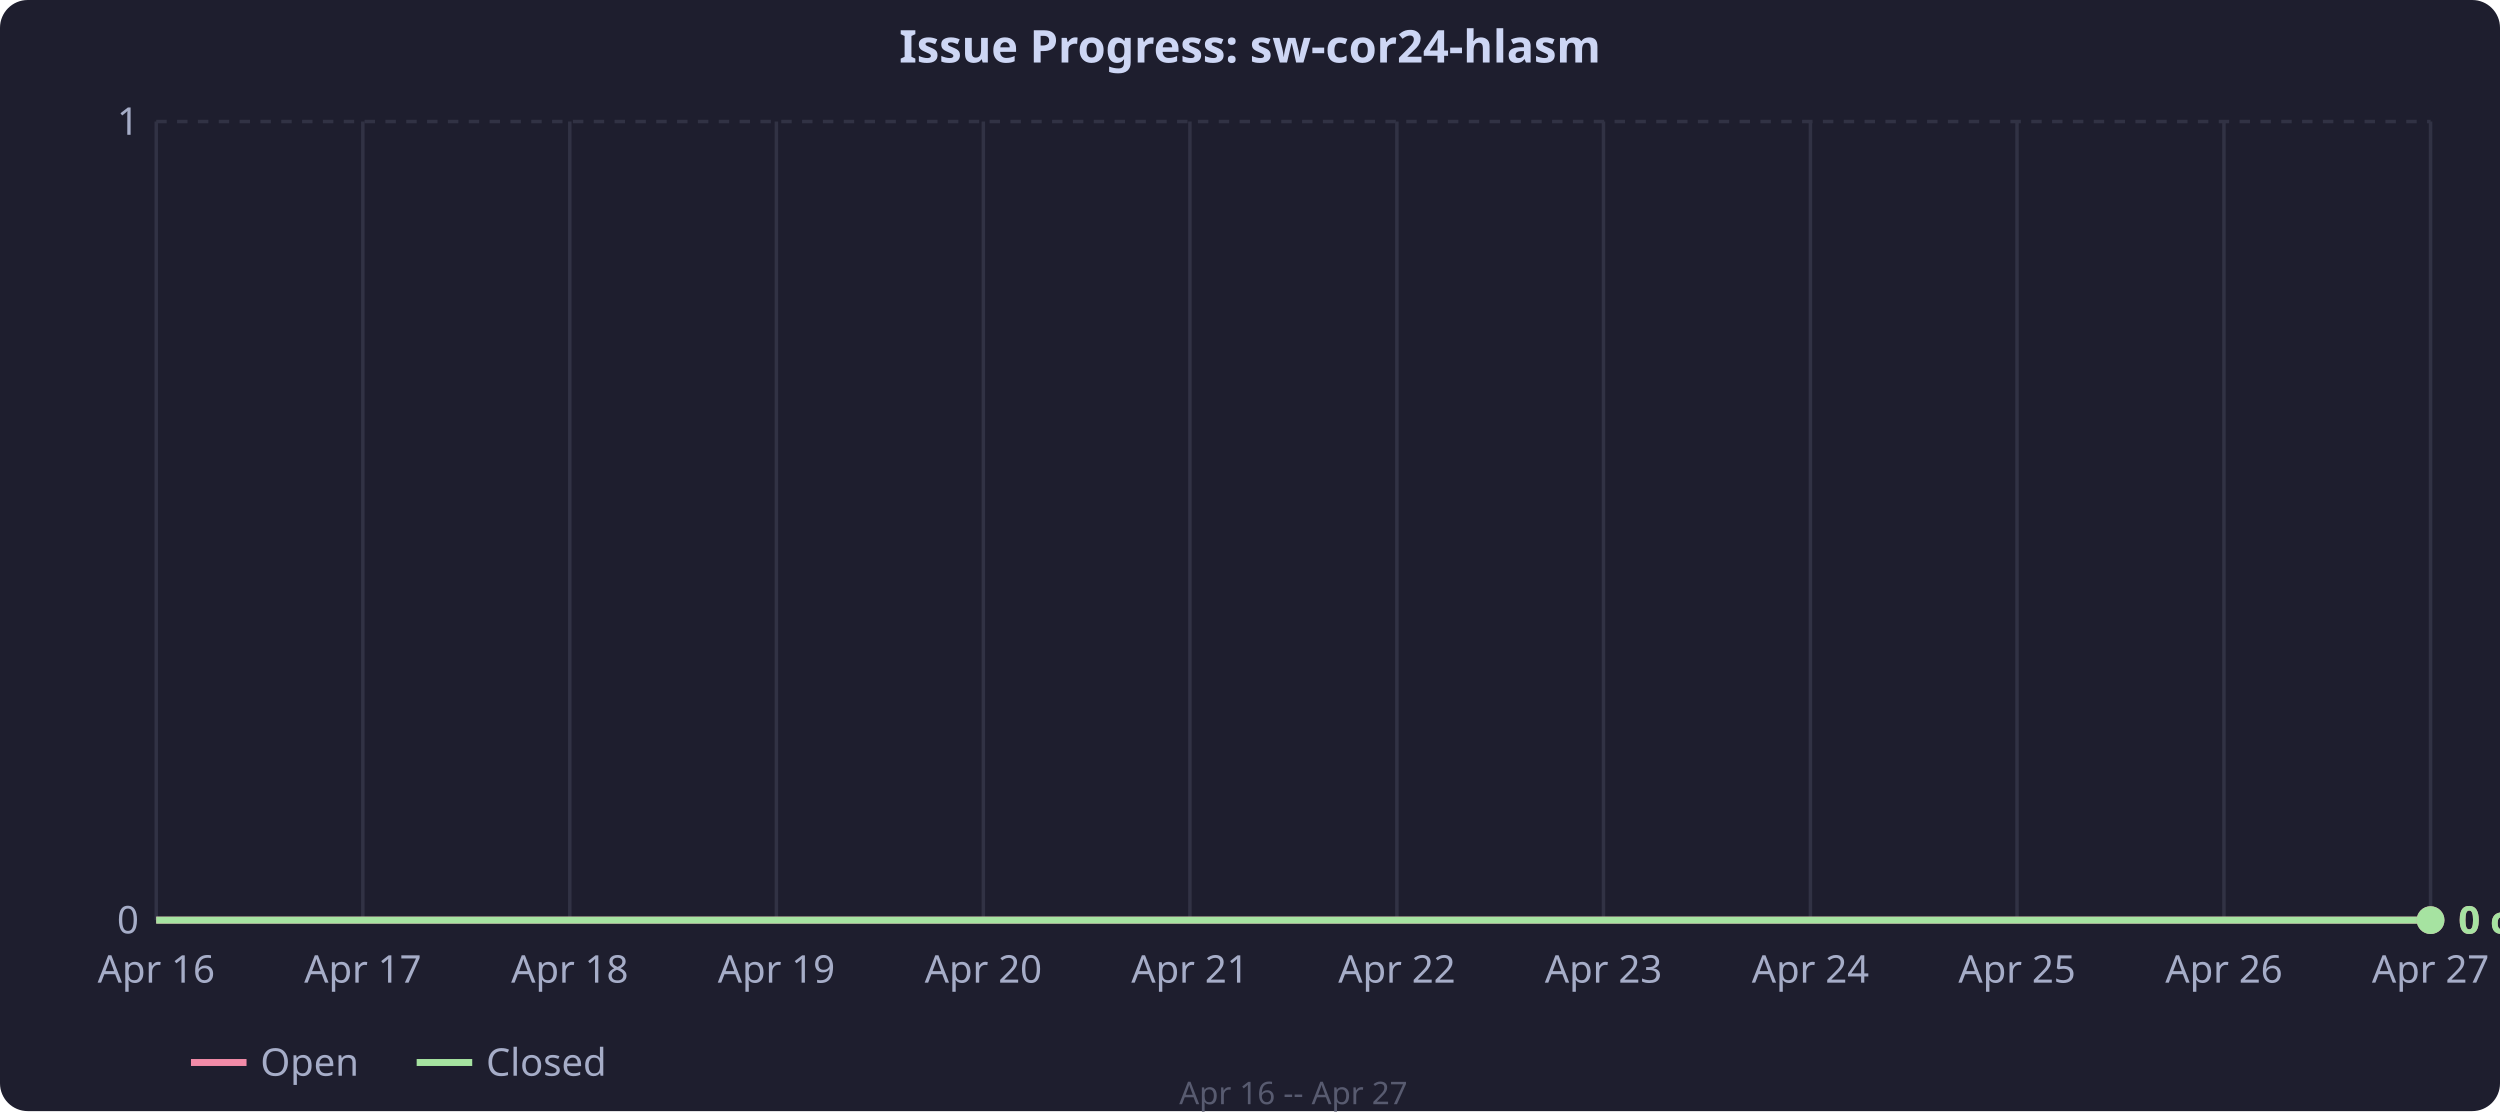
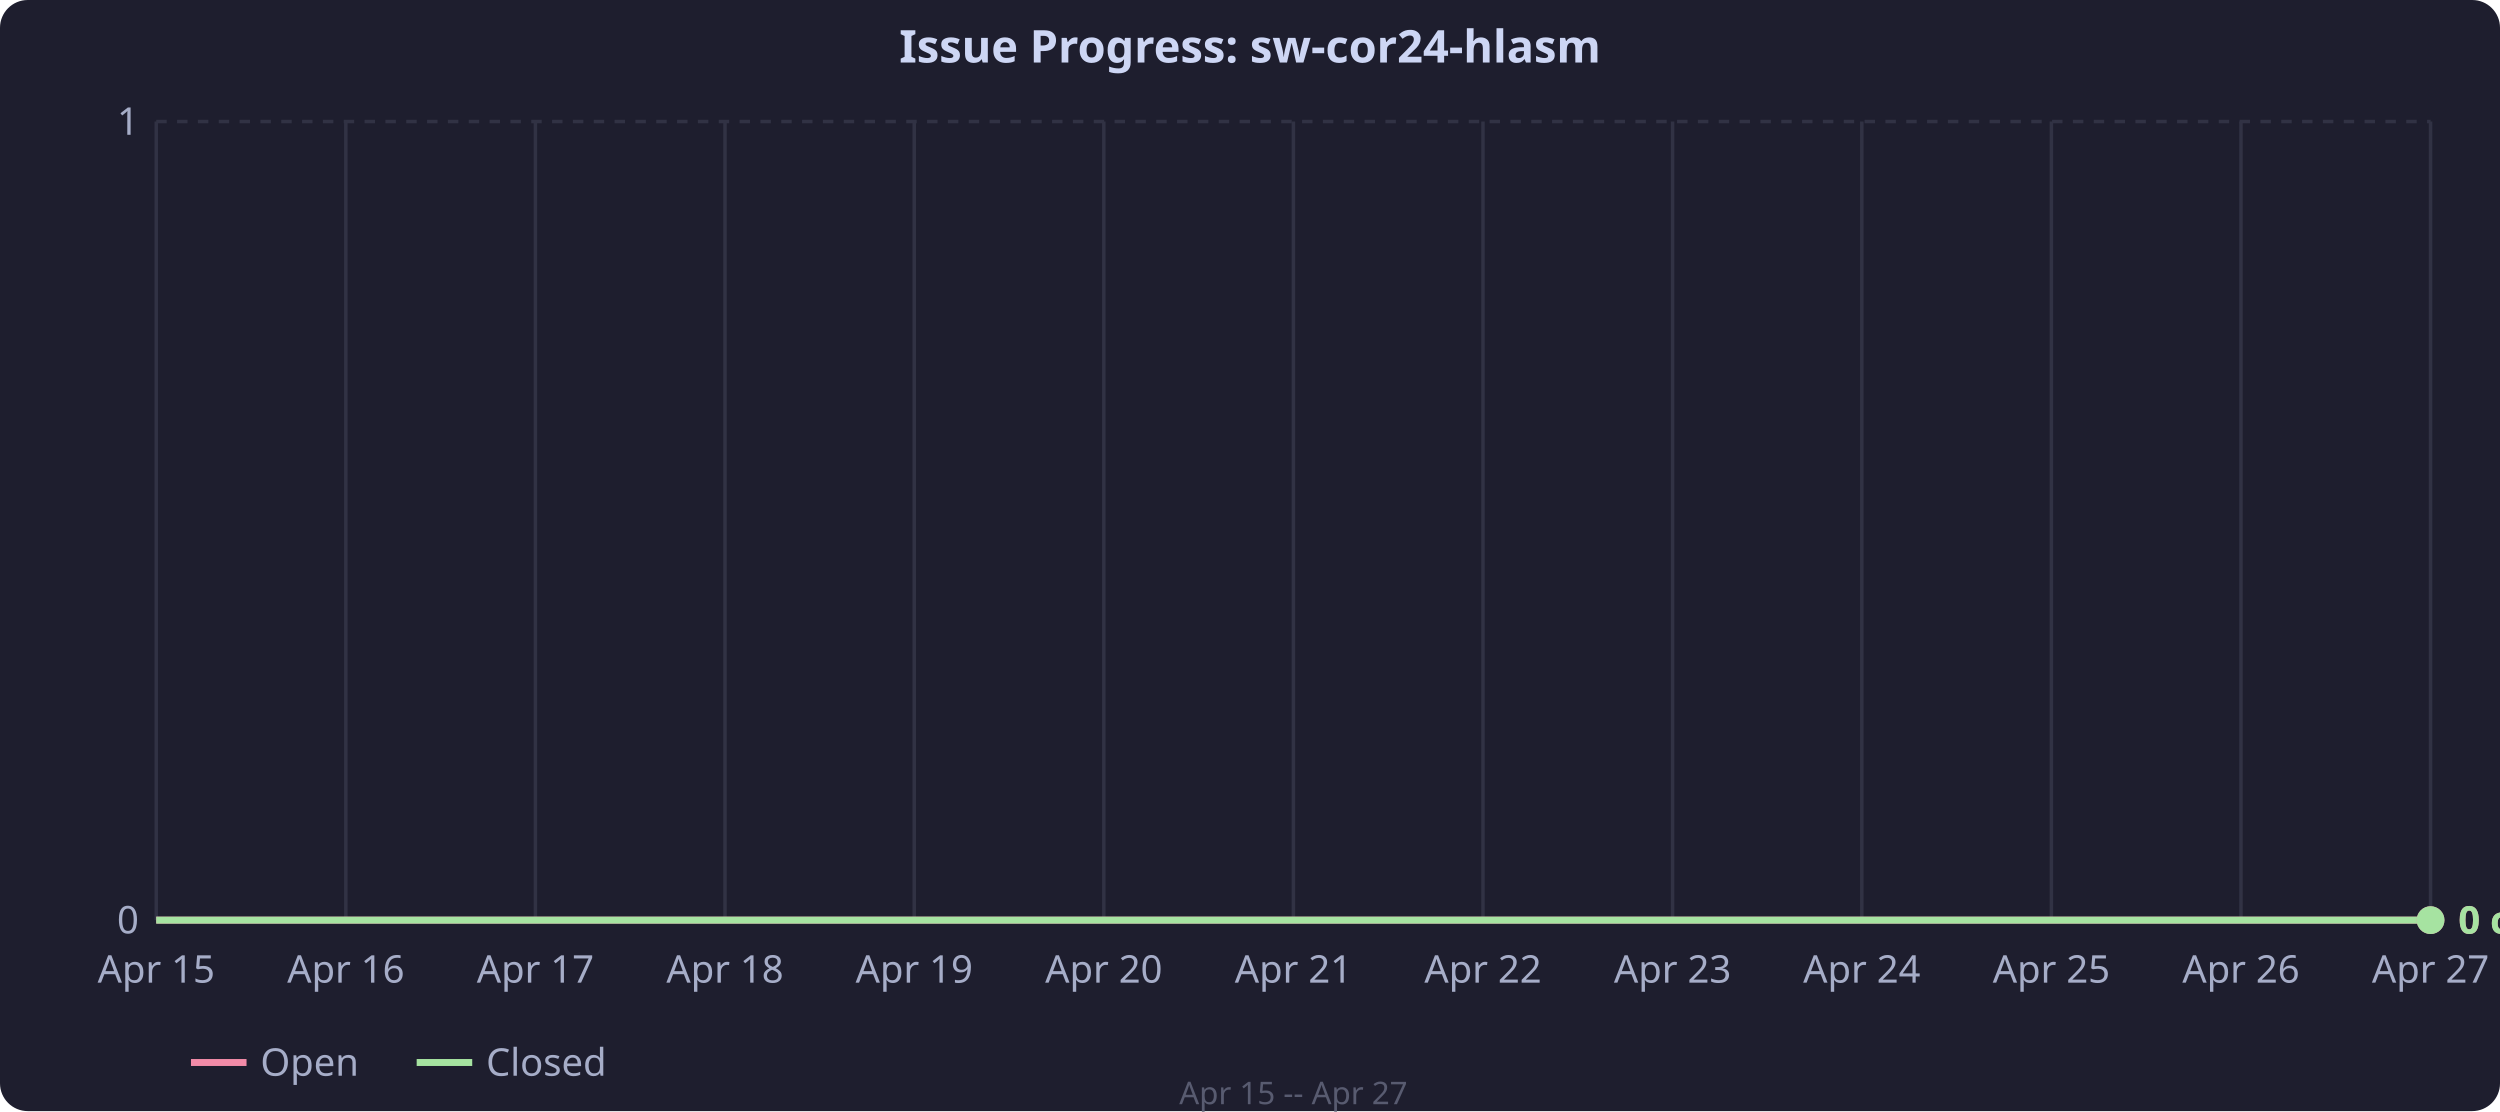
<svg xmlns="http://www.w3.org/2000/svg" viewBox="0 0 720 320" style="font-family: system-ui, sans-serif; font-size: 11px; color: #cdd6f4;">
  <rect width="720" height="320" fill="#1e1e2e" rx="8" />
  <line x1="45" y1="265.0" x2="700" y2="265.0" stroke="#313244" stroke-dasharray="3,3" />
  <text x="40" y="265.0" fill="#a6adc8" text-anchor="end" dominant-baseline="middle">0</text>
  <line x1="45" y1="35.0" x2="700" y2="35.0" stroke="#313244" stroke-dasharray="3,3" />
  <text x="40" y="35.0" fill="#a6adc8" text-anchor="end" dominant-baseline="middle">1</text>
-   <text x="45.0" y="283" fill="#a6adc8" text-anchor="middle">Apr 16</text>
+   <text x="45.0" y="283" fill="#a6adc8" text-anchor="middle">Apr 15</text>
  <line x1="45.0" y1="35" x2="45.0" y2="265" stroke="#313244" />
-   <text x="104.5" y="283" fill="#a6adc8" text-anchor="middle">Apr 17</text>
-   <line x1="104.5" y1="35" x2="104.5" y2="265" stroke="#313244" />
-   <text x="164.1" y="283" fill="#a6adc8" text-anchor="middle">Apr 18</text>
-   <line x1="164.1" y1="35" x2="164.1" y2="265" stroke="#313244" />
-   <text x="223.6" y="283" fill="#a6adc8" text-anchor="middle">Apr 19</text>
-   <line x1="223.6" y1="35" x2="223.6" y2="265" stroke="#313244" />
-   <text x="283.2" y="283" fill="#a6adc8" text-anchor="middle">Apr 20</text>
-   <line x1="283.2" y1="35" x2="283.2" y2="265" stroke="#313244" />
-   <text x="342.7" y="283" fill="#a6adc8" text-anchor="middle">Apr 21</text>
-   <line x1="342.7" y1="35" x2="342.7" y2="265" stroke="#313244" />
-   <text x="402.3" y="283" fill="#a6adc8" text-anchor="middle">Apr 22</text>
-   <line x1="402.3" y1="35" x2="402.3" y2="265" stroke="#313244" />
-   <text x="461.8" y="283" fill="#a6adc8" text-anchor="middle">Apr 23</text>
-   <line x1="461.8" y1="35" x2="461.8" y2="265" stroke="#313244" />
-   <text x="521.4" y="283" fill="#a6adc8" text-anchor="middle">Apr 24</text>
-   <line x1="521.4" y1="35" x2="521.4" y2="265" stroke="#313244" />
-   <text x="580.9" y="283" fill="#a6adc8" text-anchor="middle">Apr 25</text>
-   <line x1="580.9" y1="35" x2="580.9" y2="265" stroke="#313244" />
-   <text x="640.5" y="283" fill="#a6adc8" text-anchor="middle">Apr 26</text>
-   <line x1="640.5" y1="35" x2="640.5" y2="265" stroke="#313244" />
+   <text x="99.6" y="283" fill="#a6adc8" text-anchor="middle">Apr 16</text>
+   <line x1="99.6" y1="35" x2="99.6" y2="265" stroke="#313244" />
+   <text x="154.2" y="283" fill="#a6adc8" text-anchor="middle">Apr 17</text>
+   <line x1="154.2" y1="35" x2="154.2" y2="265" stroke="#313244" />
+   <text x="208.8" y="283" fill="#a6adc8" text-anchor="middle">Apr 18</text>
+   <line x1="208.8" y1="35" x2="208.8" y2="265" stroke="#313244" />
+   <text x="263.3" y="283" fill="#a6adc8" text-anchor="middle">Apr 19</text>
+   <line x1="263.3" y1="35" x2="263.3" y2="265" stroke="#313244" />
+   <text x="317.9" y="283" fill="#a6adc8" text-anchor="middle">Apr 20</text>
+   <line x1="317.9" y1="35" x2="317.9" y2="265" stroke="#313244" />
+   <text x="372.5" y="283" fill="#a6adc8" text-anchor="middle">Apr 21</text>
+   <line x1="372.5" y1="35" x2="372.5" y2="265" stroke="#313244" />
+   <text x="427.1" y="283" fill="#a6adc8" text-anchor="middle">Apr 22</text>
+   <line x1="427.1" y1="35" x2="427.1" y2="265" stroke="#313244" />
+   <text x="481.7" y="283" fill="#a6adc8" text-anchor="middle">Apr 23</text>
+   <line x1="481.7" y1="35" x2="481.7" y2="265" stroke="#313244" />
+   <text x="536.2" y="283" fill="#a6adc8" text-anchor="middle">Apr 24</text>
+   <line x1="536.2" y1="35" x2="536.2" y2="265" stroke="#313244" />
+   <text x="590.8" y="283" fill="#a6adc8" text-anchor="middle">Apr 25</text>
+   <line x1="590.8" y1="35" x2="590.8" y2="265" stroke="#313244" />
+   <text x="645.4" y="283" fill="#a6adc8" text-anchor="middle">Apr 26</text>
+   <line x1="645.4" y1="35" x2="645.4" y2="265" stroke="#313244" />
  <text x="700.0" y="283" fill="#a6adc8" text-anchor="middle">Apr 27</text>
  <line x1="700.0" y1="35" x2="700.0" y2="265" stroke="#313244" />
-   <polygon fill="rgba(243,139,168,0.08)" points="45.0,265.0 104.5,265.0 164.1,265.0 223.6,265.0 283.2,265.0 342.7,265.0 402.3,265.0 461.8,265.0 521.4,265.0 580.9,265.0 640.5,265.0 700.0,265.0 700.0,265.0 45.0,265.0" />
-   <polyline fill="none" stroke="#f38ba8" stroke-width="2" stroke-linejoin="round" points="45.0,265.0 104.5,265.0 164.1,265.0 223.6,265.0 283.2,265.0 342.7,265.0 402.3,265.0 461.8,265.0 521.4,265.0 580.9,265.0 640.5,265.0 700.0,265.0" />
-   <polygon fill="rgba(166,227,161,0.08)" points="45.0,265.0 104.5,265.0 164.1,265.0 223.6,265.0 283.2,265.0 342.7,265.0 402.3,265.0 461.8,265.0 521.4,265.0 580.9,265.0 640.5,265.0 700.0,265.0 700.0,265.0 45.0,265.0" />
-   <polyline fill="none" stroke="#a6e3a1" stroke-width="2" stroke-linejoin="round" points="45.0,265.0 104.5,265.0 164.1,265.0 223.6,265.0 283.2,265.0 342.7,265.0 402.3,265.0 461.8,265.0 521.4,265.0 580.9,265.0 640.5,265.0 700.0,265.0" />
+   <polygon fill="rgba(243,139,168,0.08)" points="45.0,265.0 99.6,265.0 154.2,265.0 208.8,265.0 263.3,265.0 317.9,265.0 372.5,265.0 427.1,265.0 481.7,265.0 536.2,265.0 590.8,265.0 645.4,265.0 700.0,265.0 700.0,265.0 45.0,265.0" />
+   <polyline fill="none" stroke="#f38ba8" stroke-width="2" stroke-linejoin="round" points="45.0,265.0 99.6,265.0 154.2,265.0 208.8,265.0 263.3,265.0 317.9,265.0 372.5,265.0 427.1,265.0 481.7,265.0 536.2,265.0 590.8,265.0 645.4,265.0 700.0,265.0" />
+   <polygon fill="rgba(166,227,161,0.08)" points="45.0,265.0 99.6,265.0 154.2,265.0 208.8,265.0 263.3,265.0 317.9,265.0 372.5,265.0 427.1,265.0 481.7,265.0 536.2,265.0 590.8,265.0 645.4,265.0 700.0,265.0 700.0,265.0 45.0,265.0" />
+   <polyline fill="none" stroke="#a6e3a1" stroke-width="2" stroke-linejoin="round" points="45.0,265.0 99.6,265.0 154.2,265.0 208.8,265.0 263.3,265.0 317.9,265.0 372.5,265.0 427.1,265.0 481.7,265.0 536.2,265.0 590.8,265.0 645.4,265.0 700.0,265.0" />
  <circle cx="700.0" cy="265.0" r="4" fill="#f38ba8" />
  <circle cx="700.0" cy="265.0" r="4" fill="#a6e3a1" />
  <text x="708.0" y="265.0" fill="#f38ba8" text-anchor="start" dominant-baseline="middle" font-size="11px" font-weight="600">0 open</text>
  <text x="708.0" y="265.0" fill="#a6e3a1" text-anchor="start" dominant-baseline="middle" font-size="11px" font-weight="600">0 closed</text>
  <text x="360" y="18" fill="#cdd6f4" text-anchor="middle" font-size="13px" font-weight="600">Issue Progress: sw-cor24-hlasm</text>
  <line x1="55" y1="306" x2="71" y2="306" stroke="#f38ba8" stroke-width="2" />
  <text x="75" y="306" fill="#a6adc8" dominant-baseline="middle">Open</text>
  <line x1="120" y1="306" x2="136" y2="306" stroke="#a6e3a1" stroke-width="2" />
  <text x="140" y="306" fill="#a6adc8" dominant-baseline="middle">Closed</text>
-   <text x="372.5" y="318" fill="#585b70" text-anchor="middle" font-size="9px">Apr 16 -- Apr 27</text>
+   <text x="372.5" y="318" fill="#585b70" text-anchor="middle" font-size="9px">Apr 15 -- Apr 27</text>
</svg>
